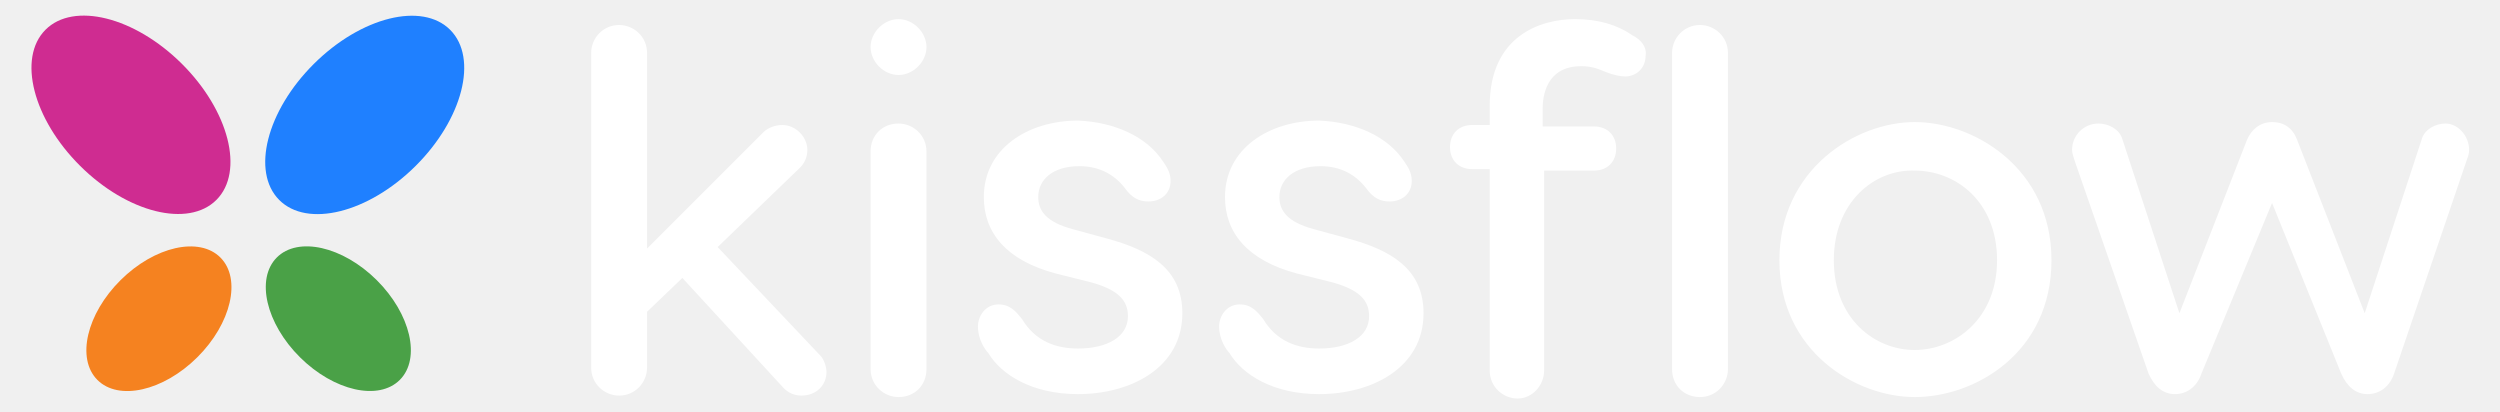
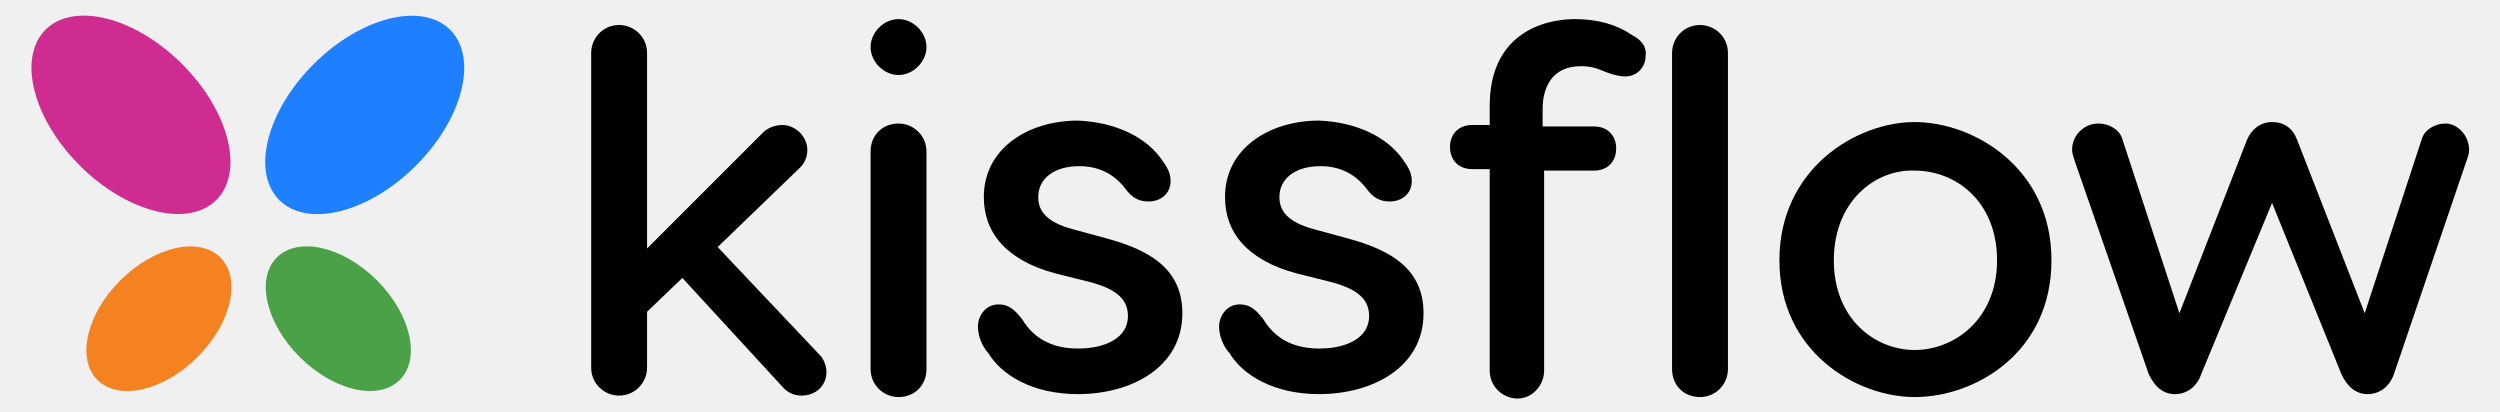
<svg xmlns="http://www.w3.org/2000/svg" version="1.1" id="Layer_1" x="0px" y="0px" viewBox="0 0 170 28" style="enable-background:new 0 0 170 28;" xml:space="preserve">
  <style type="text/css">
	.st0{fill:#1F80FF;}
	.st1{fill:#4AA147;}
	.st2{fill:#CF2C91;}
	.st3{fill:#F58220;}
- 	.st4{fill:#fff;}
+ 	.st4{fill:#000;}
</style>
  <g>
    <ellipse transform="matrix(0.7094 -0.7048 0.7048 0.7094 1.7107 19.7608)" class="st0" cx="24.8" cy="7.8" rx="8.2" ry="4.9" />
    <ellipse transform="matrix(0.7045 -0.7097 0.7097 0.7045 -8.5977 22.7054)" class="st1" cx="23" cy="21.7" rx="3.7" ry="5.9" />
    <ellipse transform="matrix(0.7048 -0.7094 0.7094 0.7048 -2.9004 8.6233)" class="st2" cx="8.9" cy="7.8" rx="4.9" ry="8.2" />
    <ellipse transform="matrix(0.7097 -0.7045 0.7045 0.7097 -12.1462 13.8822)" class="st3" cx="10.8" cy="21.7" rx="5.9" ry="3.7" />
    <g>
      <path class="st4" d="M56.2,25.3c0,0.9-0.7,1.6-1.7,1.6c-0.5,0-0.9-0.2-1.2-0.5l-6.9-7.5L44,21.2V25c0,1-0.8,1.9-1.9,1.9    c-1,0-1.9-0.8-1.9-1.9V3.6c0-1,0.8-1.9,1.9-1.9c1,0,1.9,0.8,1.9,1.9v13.3L51.9,9c0.3-0.3,0.8-0.5,1.3-0.5c0.9,0,1.7,0.8,1.7,1.7    c0,0.5-0.2,0.9-0.5,1.2l-5.6,5.4l7,7.4C56,24.4,56.2,24.9,56.2,25.3L56.2,25.3z" />
      <path class="st4" d="M59.2,3.2c0-1,0.9-1.9,1.9-1.9S63,2.2,63,3.2s-0.9,1.9-1.9,1.9C60.1,5.1,59.2,4.2,59.2,3.2z M63,10.3v14.8    c0,1.1-0.8,1.9-1.9,1.9c-1,0-1.9-0.8-1.9-1.9V10.3c0-1.1,0.8-1.9,1.9-1.9C62.1,8.4,63,9.2,63,10.3L63,10.3z" />
      <path class="st4" d="M79.1,11c0.2,0.3,0.5,0.7,0.5,1.3c0,0.9-0.7,1.4-1.5,1.4c-0.6,0-1.1-0.2-1.6-0.9c-0.7-0.9-1.7-1.5-3.1-1.5    c-1.8,0-2.8,0.9-2.8,2.1c0,0.9,0.5,1.7,2.4,2.2l2.2,0.6c3,0.8,5.2,2.1,5.2,5.1c0,3.7-3.5,5.5-7.1,5.5c-3.1,0-5.2-1.3-6.1-2.8    c-0.2-0.2-0.7-0.9-0.7-1.8c0-0.7,0.5-1.5,1.4-1.5c0.8,0,1.2,0.5,1.6,1c0.9,1.5,2.3,2,3.8,2c2,0,3.4-0.8,3.4-2.2    c0-1.1-0.7-1.8-2.5-2.3l-2.4-0.6c-3.4-0.9-4.9-2.8-4.9-5.2c0-3.3,3-5.2,6.4-5.2C75.8,8.3,78,9.3,79.1,11L79.1,11z" />
      <path class="st4" d="M95.5,11c0.2,0.3,0.5,0.7,0.5,1.3c0,0.9-0.7,1.4-1.5,1.4c-0.6,0-1.1-0.2-1.6-0.9c-0.7-0.9-1.7-1.5-3.1-1.5    c-1.8,0-2.8,0.9-2.8,2.1c0,0.9,0.5,1.7,2.4,2.2l2.2,0.6c3,0.8,5.2,2.1,5.2,5.1c0,3.7-3.5,5.5-7.1,5.5c-3.1,0-5.2-1.3-6.1-2.8    c-0.2-0.2-0.7-0.9-0.7-1.8c0-0.7,0.5-1.5,1.4-1.5c0.8,0,1.2,0.5,1.6,1c0.9,1.5,2.3,2,3.8,2c2,0,3.4-0.8,3.4-2.2    c0-1.1-0.7-1.8-2.5-2.3l-2.4-0.6c-3.4-0.9-4.9-2.8-4.9-5.2c0-3.3,3-5.2,6.4-5.2C92.2,8.3,94.4,9.3,95.5,11L95.5,11z" />
      <path class="st4" d="M111.9,3.8c0,0.8-0.6,1.4-1.4,1.4c-0.3,0-0.8-0.1-1.3-0.3c-0.5-0.2-0.9-0.4-1.7-0.4c-2,0-2.6,1.5-2.6,2.9v1.2    h3.5c0.9,0,1.5,0.6,1.5,1.5s-0.6,1.5-1.5,1.5H105v13.6c0,1-0.8,1.9-1.8,1.9s-1.9-0.8-1.9-1.9V11.5h-1.2c-0.9,0-1.5-0.6-1.5-1.5    s0.6-1.5,1.5-1.5h1.2V7.2c0-4.8,3.5-5.9,5.8-5.9c1.6,0,2.9,0.4,3.9,1.1C111.6,2.7,112,3.2,111.9,3.8L111.9,3.8z M117.5,3.6v21.5    c0,1-0.8,1.9-1.9,1.9s-1.9-0.8-1.9-1.9V3.6c0-1,0.8-1.9,1.9-1.9C116.6,1.7,117.5,2.5,117.5,3.6L117.5,3.6z" />
      <path class="st4" d="M139.5,17.7c0,6.3-5.2,9.3-9.3,9.3c-4,0-9.2-3.1-9.2-9.3s5.2-9.4,9.2-9.4S139.5,11.4,139.5,17.7z M124.7,17.7    c0,4,2.8,6.1,5.5,6.1s5.6-2.1,5.6-6.1s-2.8-6.1-5.6-6.1C127.5,11.5,124.7,13.7,124.7,17.7z" />
      <path class="st4" d="M167.9,10.2c0,0.3-0.1,0.5-0.2,0.8l-4.9,14.4c-0.3,0.9-1,1.4-1.8,1.4s-1.4-0.5-1.8-1.4l-4.7-11.6l-4.8,11.6    c-0.3,0.9-1,1.4-1.8,1.4s-1.4-0.5-1.8-1.4l-5-14.4c-0.1-0.3-0.2-0.6-0.2-0.8c0-1,0.8-1.8,1.8-1.8c0.7,0,1.4,0.4,1.6,1l3.9,11.9    l4.6-11.8c0.3-0.7,0.9-1.2,1.7-1.2s1.4,0.4,1.7,1.2l4.6,11.8l3.9-11.9c0.2-0.6,0.9-1,1.6-1C167.1,8.4,167.9,9.2,167.9,10.2    L167.9,10.2z" />
    </g>
  </g>
</svg>
